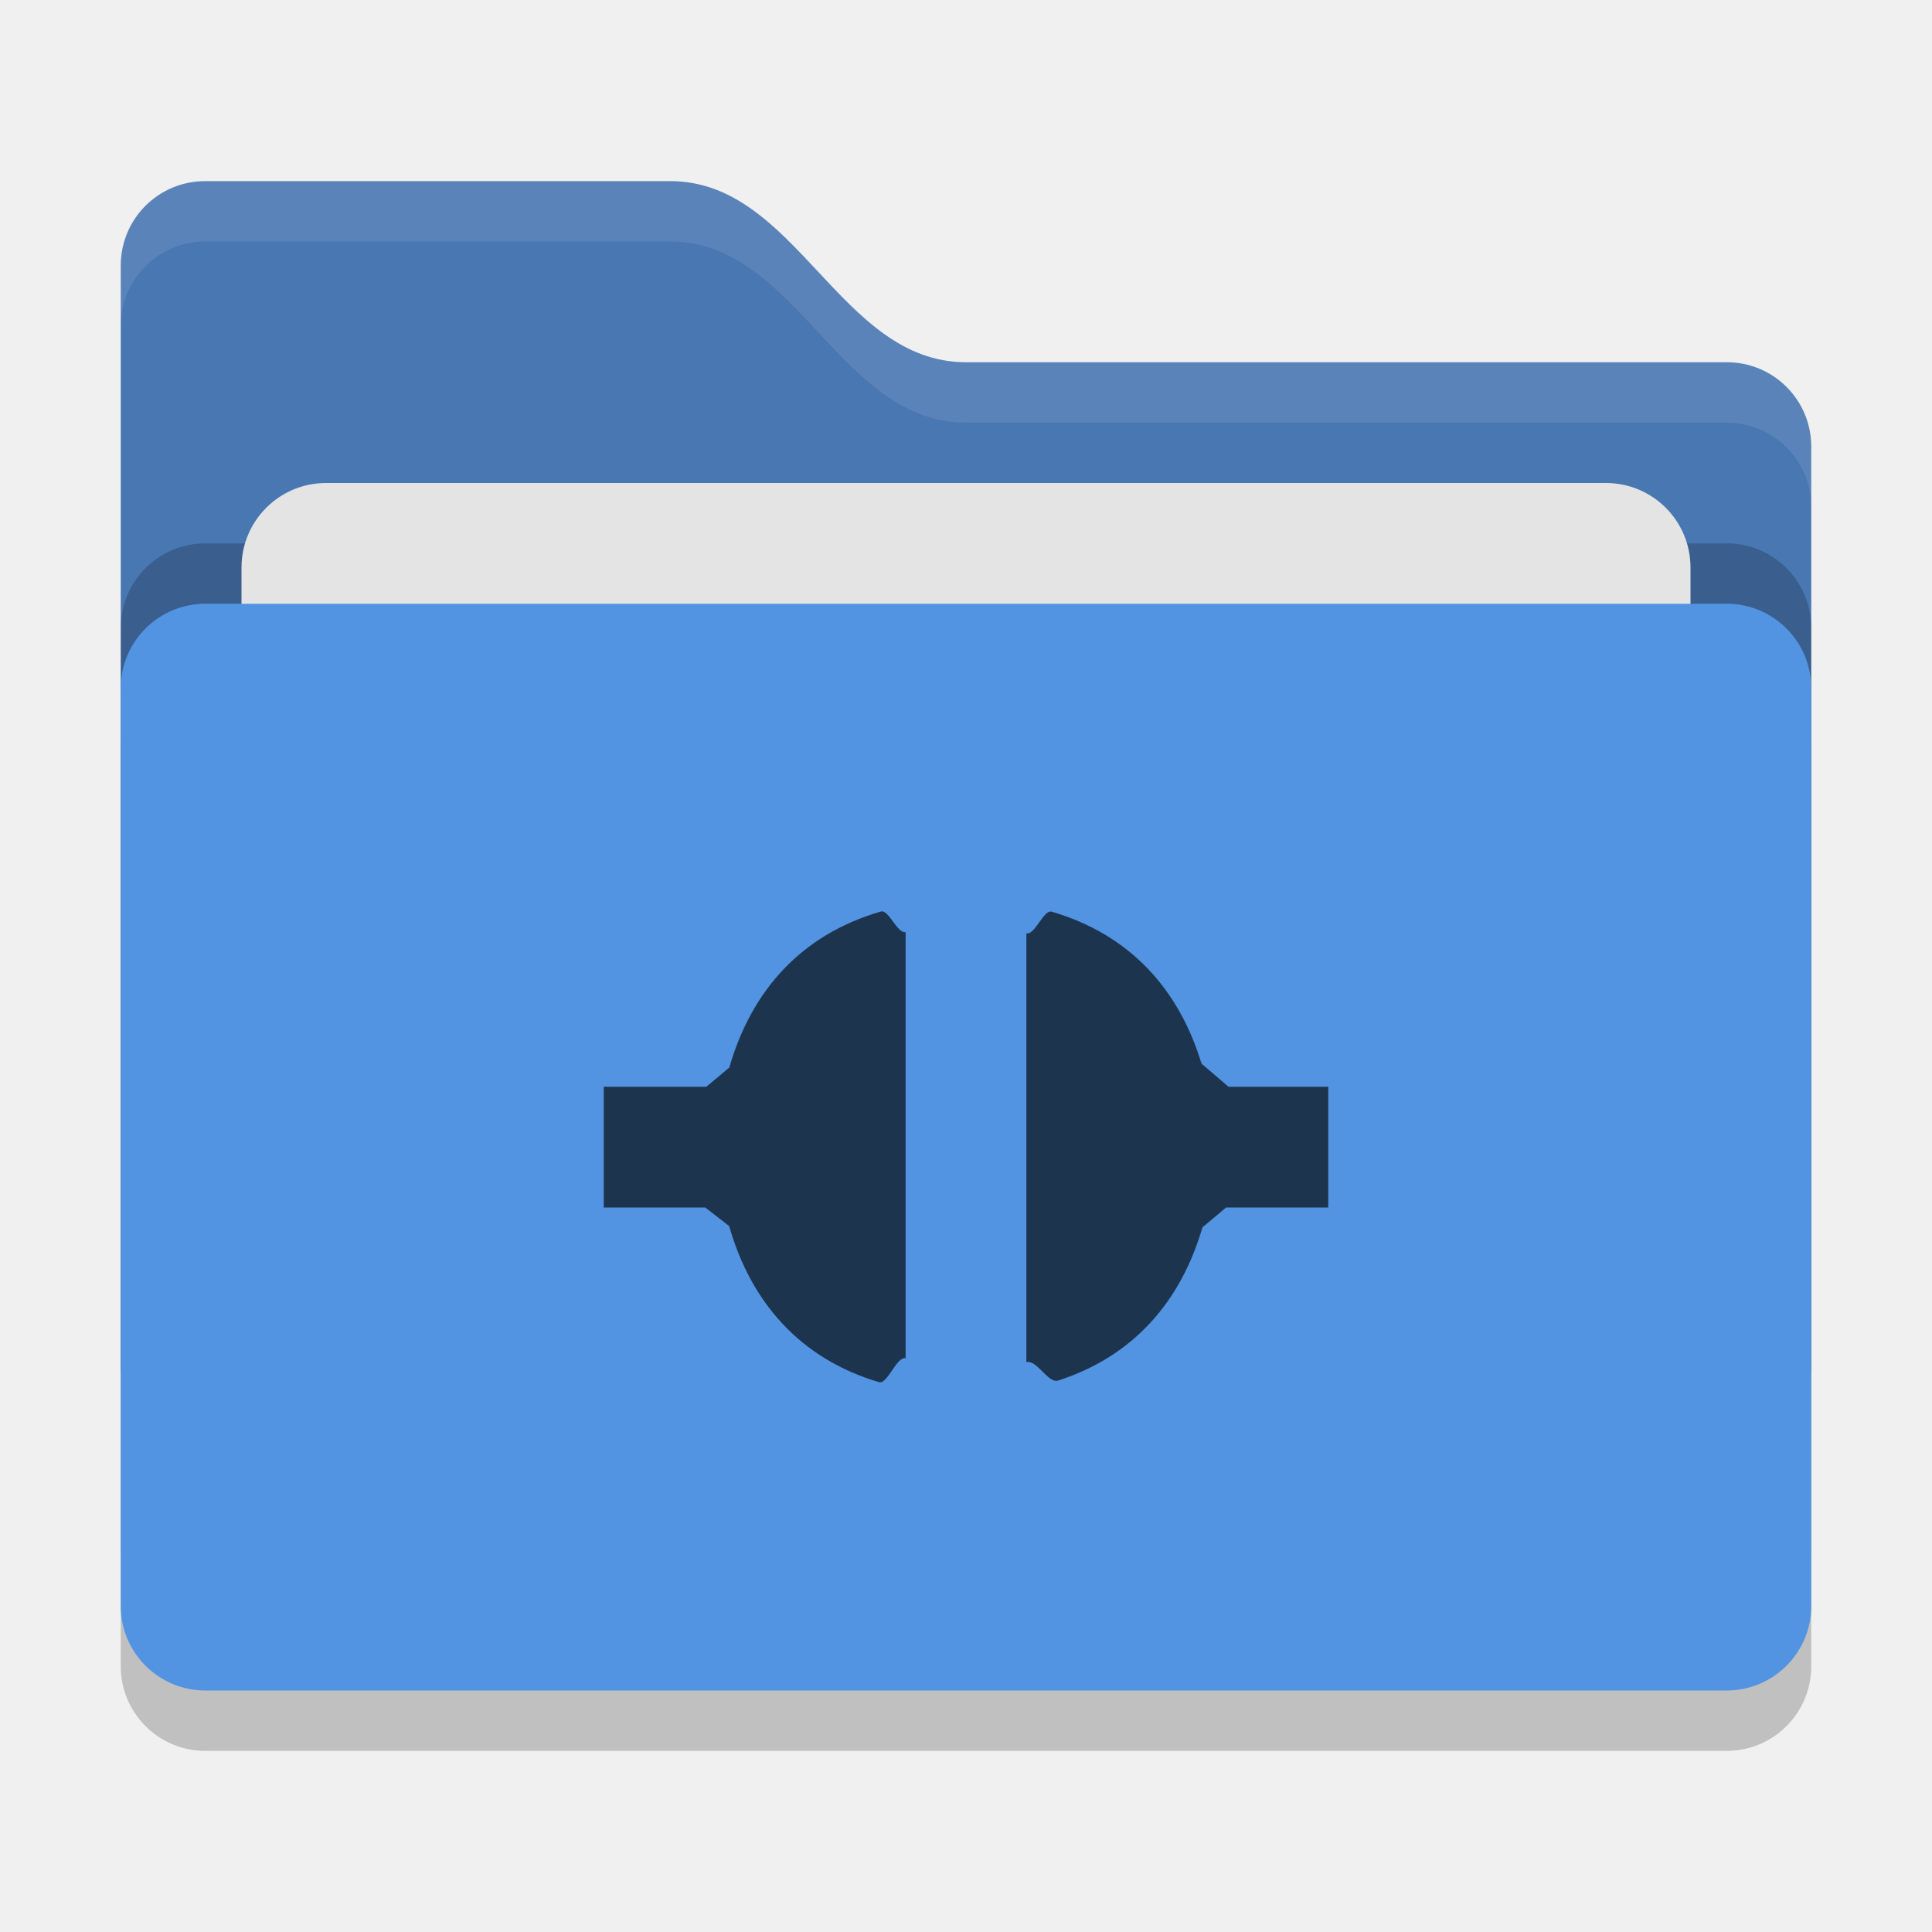
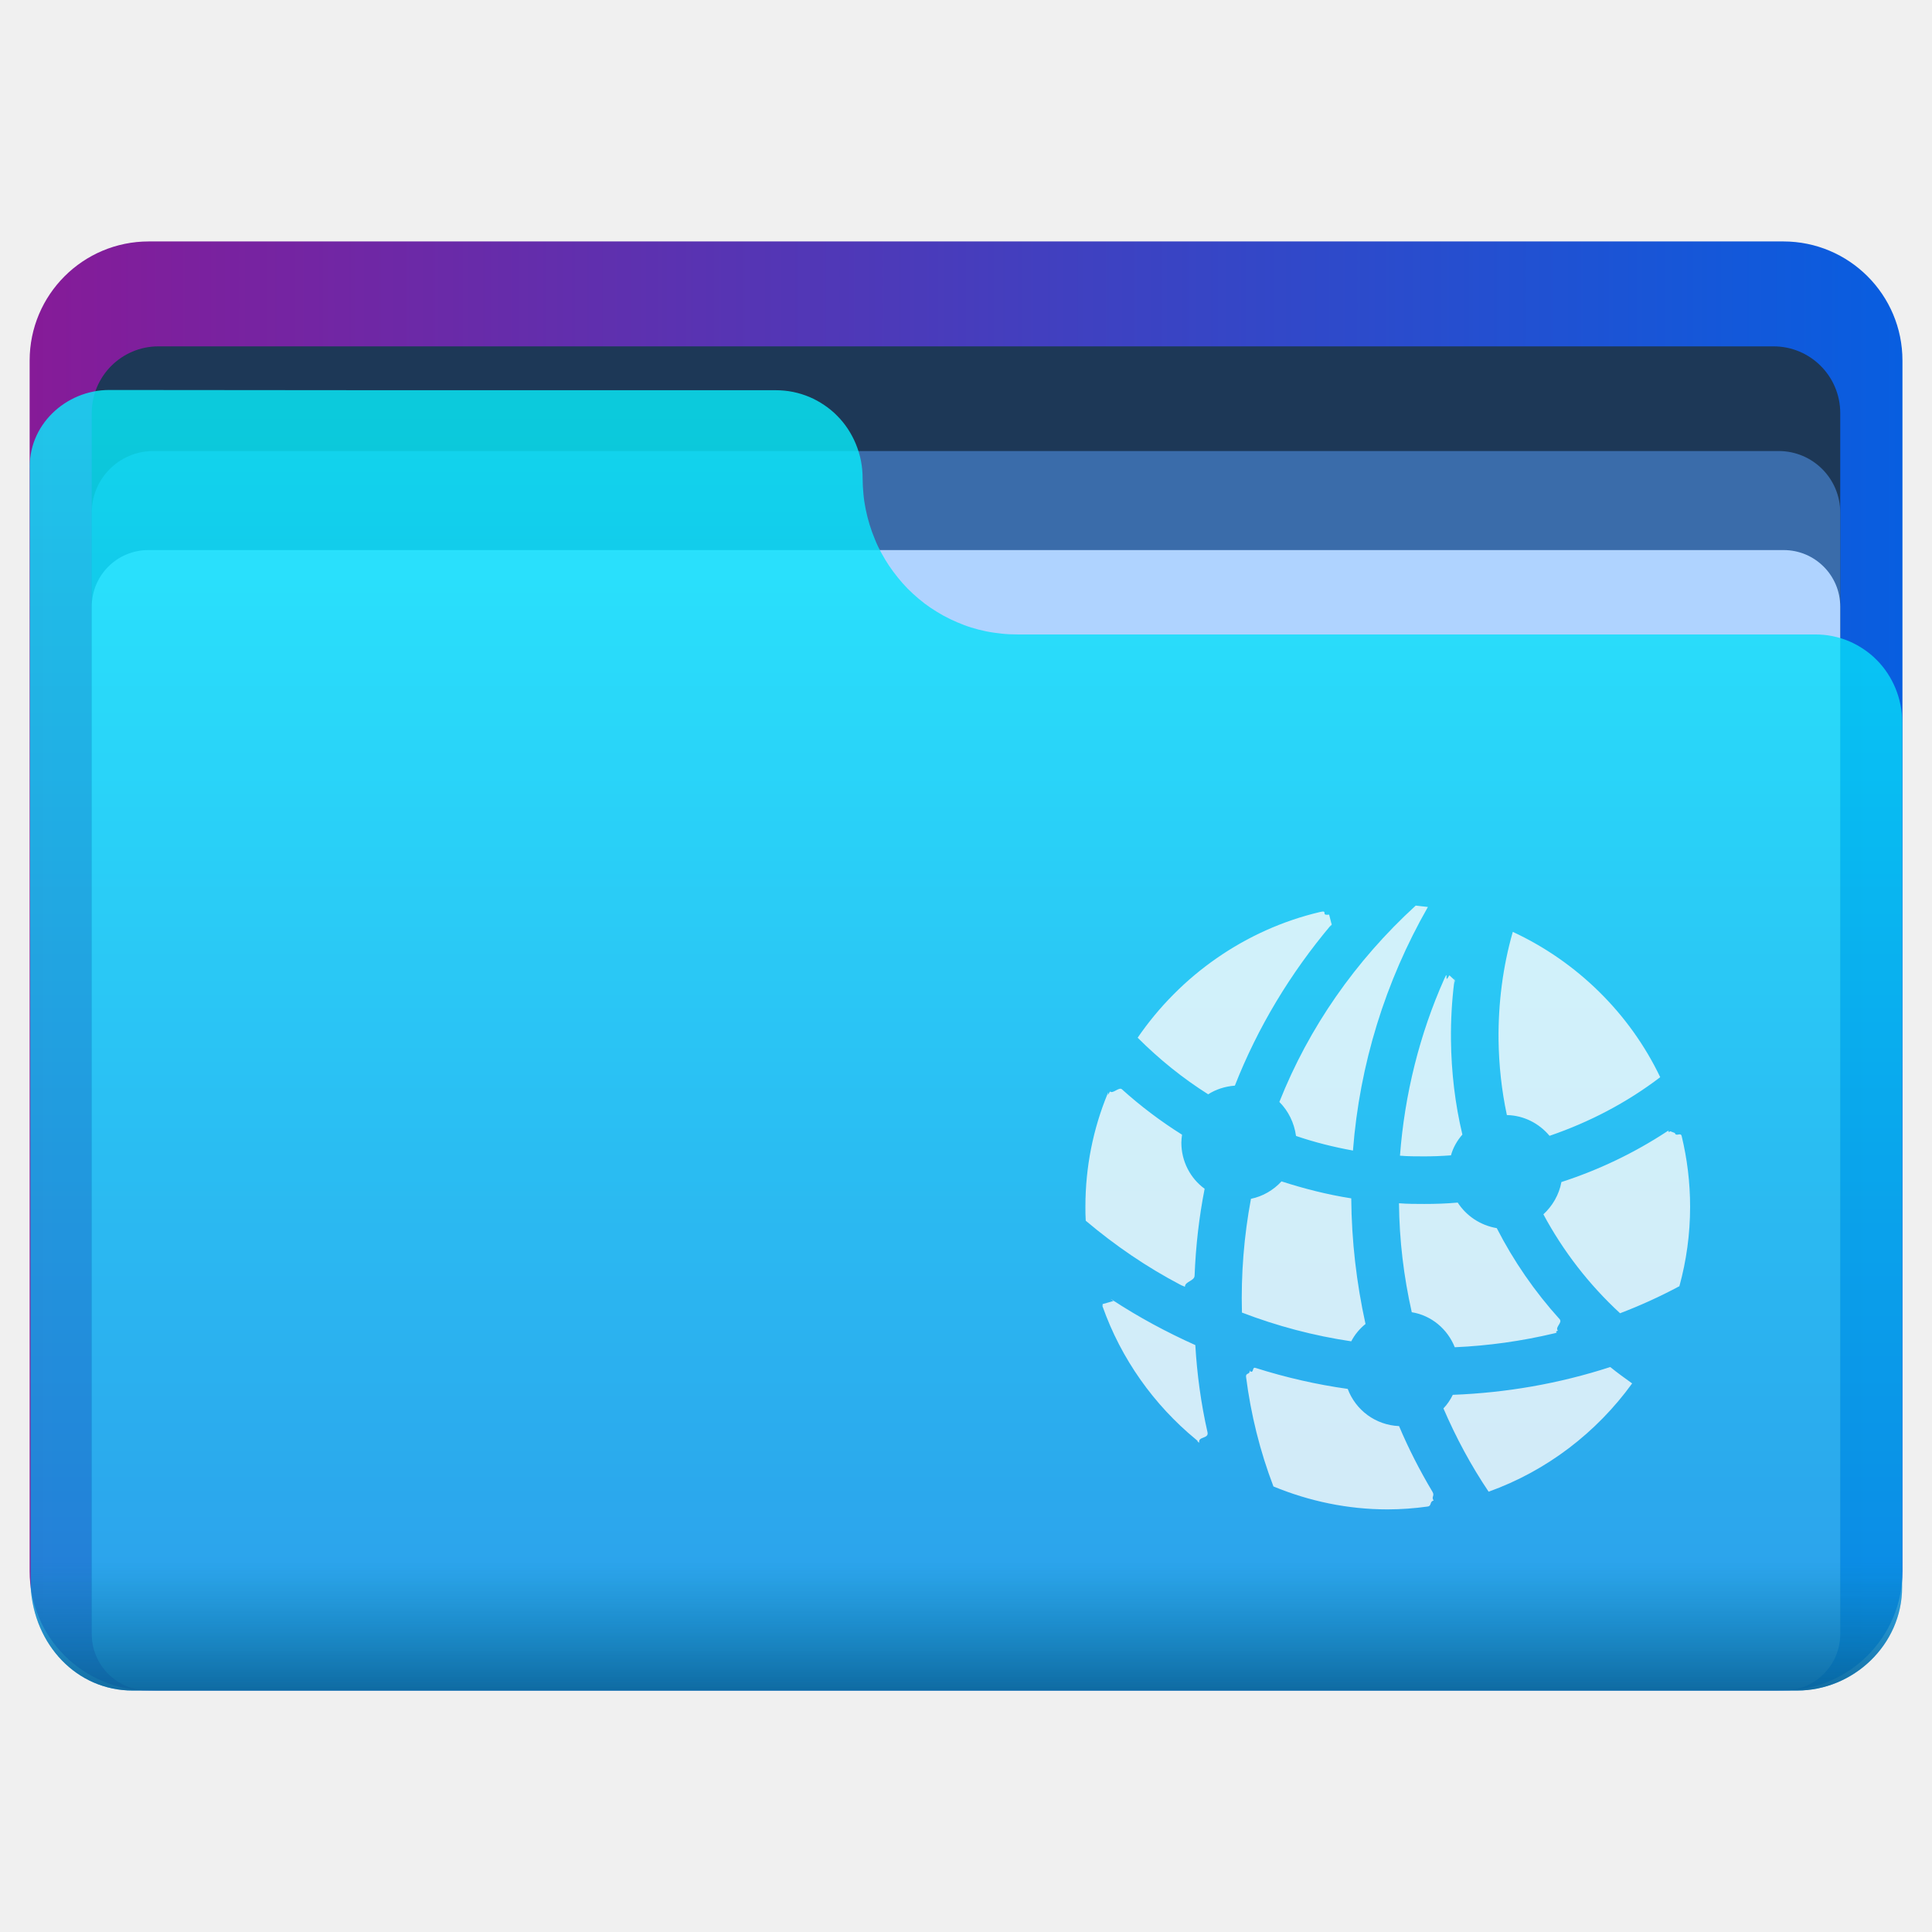
- <svg xmlns="http://www.w3.org/2000/svg" width="32" height="32" version="1" id="svg2532995">
-   <defs id="defs2532999" />
-   <rect style="opacity:0.2" width="28" height="18" x="2" y="11" rx="1.4" ry="1.4" id="rect2532981" />
-   <path style="fill:#4877b1" d="M 2,22.6 C 2,23.376 2.624,24 3.4,24 H 28.6 C 29.376,24 30,23.376 30,22.6 V 7.4 C 30,6.624 29.376,6 28.6,6 H 16 C 13.9,6 13.2,3 11.1,3 H 3.4 C 2.624,3 2,3.624 2,4.4" id="path2532983" />
-   <rect style="opacity:0.2" width="28" height="18" x="2" y="9" rx="1.4" ry="1.4" id="rect2532985" />
-   <rect style="fill:#e4e4e4" width="24" height="11" x="4" y="8" rx="1.4" ry="1.4" id="rect2532987" />
-   <rect style="fill:#5294e2" width="28" height="18" x="2" y="10" rx="1.4" ry="1.4" id="rect2532989" />
-   <path style="opacity:0.1;fill:#ffffff" d="M 3.4,3 C 2.625,3 2,3.625 2,4.4 V 5.4 C 2,4.625 2.625,4 3.4,4 H 11.1 C 13.2,4 13.9,7 16,7 H 28.6 C 29.375,7 30,7.625 30,8.4 V 7.4 C 30,6.625 29.375,6 28.6,6 H 16 C 13.9,6 13.2,3 11.1,3 Z" id="path2532991" />
-   <path style="fill:#1d344f" d="m 15,15.438 c -0.142,0.027 -0.279,-0.379 -0.411,-0.34 -1.319,0.382 -2.144,1.312 -2.509,2.583 -0.03,0.104 0.024,-0.109 0,0 L 11.699,18 H 10 v 2 h 1.681 l 0.396,0.307 c 0.023,0.104 -0.029,-0.1 0,0 0.361,1.266 1.177,2.197 2.481,2.586 C 14.699,22.935 14.847,22.467 15,22.496 v 0 z m 2,0.022 v 0 7.1 0 c 0.184,-0.035 0.359,0.359 0.526,0.306 1.247,-0.401 2.034,-1.31 2.39,-2.537 0.031,-0.108 -0.025,0.112 0,0 L 20.308,20 H 22 v -2 h -1.652 l -0.448,-0.384 c -0.029,-0.131 0.038,0.125 0,0 -0.373,-1.235 -1.19,-2.138 -2.481,-2.516 C 17.285,15.061 17.145,15.488 17,15.46 Z" id="path2532993" />
+ <svg xmlns="http://www.w3.org/2000/svg" width="64" height="64" version="1.1" viewBox="0 0 16.933 16.933" id="svg37">
+   <defs id="defs19">
+     <linearGradient id="linearGradient60884-3" x1="157.33" x2="247.31" y1="69.985" y2="69.985" gradientTransform="matrix(.18033 0 0 .18033 -28.018 -4.154)" gradientUnits="userSpaceOnUse">
+       <stop stop-color="#861b98" offset="0" id="stop2" />
+       <stop stop-color="#085ee0" offset="1" id="stop4" />
+     </linearGradient>
+     <linearGradient id="linearGradient47593-7" x1="193.68" x2="193.68" y1="43.371" y2="103.22" gradientTransform="matrix(.17854 0 0 .18033 -27.733 -4.154)" gradientUnits="userSpaceOnUse">
+       <stop stop-color="#07effe" offset="0" id="stop7" />
+       <stop stop-color="#0b92e5" offset="1" id="stop9" />
+     </linearGradient>
+     <linearGradient id="linearGradient2806" x1=".707" x2=".707" y1="14.743" y2="3.539" gradientTransform="translate(3.8869)" gradientUnits="userSpaceOnUse">
+       <stop stop-color="#075e91" offset="0" id="stop12" />
+       <stop stop-color="#077faa" stop-opacity="0" offset=".1" id="stop14" />
+       <stop stop-color="#07effe" stop-opacity="0" offset="1" id="stop16" />
+     </linearGradient>
+   </defs>
+   <g transform="matrix(1.0116 0 0 1.0116 -.098288 -.098288)" fill-rule="evenodd" stroke-width=".18" id="g33">
+     <rect x=".354" y="2.189" width="16.226" height="12.554" ry="1.032" fill="url(#linearGradient60884-3)" style="paint-order:stroke fill markers" id="rect21" />
+     <rect x=".892" y="3.098" width="15.149" height="11.645" ry=".578" fill="#1d3857" style="paint-order:stroke fill markers" id="rect23" />
+     <rect x=".892" y="4.005" width="15.149" height="10.738" ry=".533" fill="#3a6caa" style="paint-order:stroke fill markers" id="rect25" />
+     <rect x=".892" y="4.863" width="15.149" height="9.881" ry=".49" fill="#afd3ff" style="paint-order:stroke fill markers" id="rect27" />
+     <path d="m1.044 3.476c-0.381 0-0.709 0.31-0.688 0.695 0 3.226 0.007 6.427 0.007 9.679 0.03 0.494 0.395 0.894 0.885 0.894h14.418c0.49 0 0.911-0.399 0.911-0.894l1.51e-4 -4.437c0-0.063 7.22e-4 -0.118 7.22e-4 -0.181v-2.875c0-0.053-0.005-0.104-0.015-0.154-0.01-0.05-0.025-0.098-0.044-0.144-0.019-0.046-0.042-0.089-0.069-0.13-0.027-0.041-0.058-0.079-0.092-0.113-0.034-0.035-0.072-0.066-0.112-0.093s-0.083-0.051-0.128-0.07c-0.045-0.019-0.093-0.034-0.142-0.044-0.049-0.01-0.1-0.015-0.153-0.015h-6.91c-0.047 0-0.092-0.002-0.138-0.007-0.045-0.005-0.09-0.011-0.134-0.02-0.044-0.009-0.087-0.02-0.129-0.033-0.042-0.013-0.083-0.029-0.123-0.046-0.04-0.017-0.079-0.036-0.118-0.057-0.038-0.021-0.075-0.044-0.111-0.068-0.036-0.024-0.07-0.05-0.103-0.078-0.033-0.028-0.065-0.057-0.095-0.087-0.03-0.031-0.059-0.063-0.086-0.097s-0.053-0.068-0.077-0.104c-0.024-0.036-0.046-0.073-0.067-0.112-0.021-0.038-0.04-0.078-0.056-0.119-0.017-0.041-0.032-0.082-0.045-0.125-0.013-0.043-0.024-0.086-0.033-0.13-0.009-0.044-0.016-0.089-0.02-0.135-0.004-0.044-0.007-0.089-0.007-0.135 0-0.053-0.005-0.104-0.015-0.154-0.01-0.05-0.025-0.098-0.044-0.144-0.019-0.046-0.042-0.089-0.069-0.13-0.027-0.041-0.058-0.079-0.092-0.113-0.034-0.035-0.072-0.066-0.112-0.093-0.04-0.027-0.083-0.051-0.128-0.07-0.045-0.019-0.093-0.034-0.142-0.044-0.049-0.01-0.1-0.015-0.153-0.015h-3.393z" fill="url(#linearGradient47593-7)" opacity=".8" style="paint-order:stroke fill markers" id="path29" />
+     <path d="m1.044 3.476c-0.381 0-0.709 0.31-0.688 0.695 0 3.226 0.007 6.427 0.007 9.679 0.03 0.494 0.395 0.894 0.885 0.894h14.418c0.49 0 0.911-0.399 0.911-0.894l1.51e-4 -4.437c0-0.063 7.22e-4 -0.118 7.22e-4 -0.181v-2.875c0-0.053-0.005-0.104-0.015-0.154-0.01-0.05-0.025-0.098-0.044-0.144-0.019-0.046-0.042-0.089-0.069-0.13-0.027-0.041-0.058-0.079-0.092-0.113-0.034-0.035-0.072-0.066-0.112-0.093s-0.083-0.051-0.128-0.07c-0.045-0.019-0.093-0.034-0.142-0.044-0.049-0.01-0.1-0.015-0.153-0.015h-6.91c-0.047 0-0.092-0.002-0.138-0.007-0.045-0.005-0.09-0.011-0.134-0.02-0.044-0.009-0.087-0.02-0.129-0.033-0.042-0.013-0.083-0.029-0.123-0.046-0.04-0.017-0.079-0.036-0.118-0.057-0.038-0.021-0.075-0.044-0.111-0.068-0.036-0.024-0.07-0.05-0.103-0.078-0.033-0.028-0.065-0.057-0.095-0.087-0.03-0.031-0.059-0.063-0.086-0.097s-0.053-0.068-0.077-0.104c-0.024-0.036-0.046-0.073-0.067-0.112-0.021-0.038-0.04-0.078-0.056-0.119-0.017-0.041-0.032-0.082-0.045-0.125-0.013-0.043-0.024-0.086-0.033-0.13-0.009-0.044-0.016-0.089-0.02-0.135-0.004-0.044-0.007-0.089-0.007-0.135 0-0.053-0.005-0.104-0.015-0.154-0.01-0.05-0.025-0.098-0.044-0.144-0.019-0.046-0.042-0.089-0.069-0.13-0.027-0.041-0.058-0.079-0.092-0.113-0.034-0.035-0.072-0.066-0.112-0.093-0.04-0.027-0.083-0.051-0.128-0.07-0.045-0.019-0.093-0.034-0.142-0.044-0.049-0.01-0.1-0.015-0.153-0.015h-3.393z" fill="url(#linearGradient2806)" opacity=".8" style="paint-order:stroke fill markers" id="path31" />
+   </g>
+   <path d="m 12.408,7.937 c -0.529,0.484 -0.937,1.07 -1.195,1.721 0.079,0.079 0.13,0.183 0.146,0.298 0.161,0.055 0.328,0.097 0.499,0.128 0.058,-0.754 0.283,-1.481 0.657,-2.135 C 12.478,7.946 12.441,7.94 12.408,7.937 Z m -0.759,0.079 c -0.08,0.011 -0.002,-0.041 -0.079,-0.023 -0.658,0.155 -1.226,0.558 -1.599,1.102 0.189,0.189 0.396,0.356 0.618,0.496 0.067,-0.043 0.146,-0.069 0.234,-0.076 0.2,-0.51 0.486,-0.984 0.843,-1.408 0.045,-0.054 -0.041,0.05 0.006,-0.002 z m 1.61,0.151 c -0.088,0.307 -0.128,0.626 -0.125,0.946 0.003,0.225 0.027,0.444 0.073,0.66 0.149,0.003 0.283,0.073 0.374,0.182 0.347,-0.119 0.675,-0.289 0.97,-0.514 -0.268,-0.56 -0.73,-1.013 -1.293,-1.274 z m -0.556,0.381 c -0.051,0.094 -9.38e-4,-0.066 -0.045,0.032 -0.216,0.485 -0.347,1.01 -0.388,1.549 0.07,0.006 0.143,0.006 0.213,0.006 0.079,0 0.155,-0.003 0.234,-0.009 0.018,-0.067 0.055,-0.131 0.1,-0.182 -0.064,-0.268 -0.097,-0.548 -0.1,-0.83 -0.002,-0.172 0.008,-0.343 0.029,-0.511 0.013,-0.105 -0.017,0.092 0.006,-0.01 z M 9.717,9.586 c -0.017,0.036 0.006,-0.038 -0.009,-0.001 C 9.581,9.893 9.513,10.227 9.513,10.577 c 0,0.04 9.94e-5,0.082 0.003,0.122 0.258,0.218 0.534,0.406 0.825,0.559 0.042,0.022 0.002,-5.56e-4 0.044,0.02 4.64e-4,-0.047 0.083,-0.05 0.085,-0.097 0.01,-0.257 0.039,-0.513 0.088,-0.762 -0.125,-0.091 -0.204,-0.24 -0.204,-0.404 0,-0.024 0.003,-0.046 0.006,-0.07 C 10.175,9.829 9.997,9.695 9.833,9.547 9.807,9.524 9.754,9.59 9.729,9.566 Z m 4.922,0.329 c -0.033,0.023 0.004,-0.02 -0.029,0.002 -0.288,0.189 -0.598,0.337 -0.925,0.443 -0.021,0.113 -0.079,0.21 -0.158,0.283 0.173,0.322 0.398,0.614 0.672,0.867 0.176,-0.067 0.35,-0.146 0.52,-0.237 0.061,-0.222 0.094,-0.456 0.094,-0.696 0,-0.214 -0.026,-0.421 -0.074,-0.62 -0.009,-0.036 -0.049,0.009 -0.06,-0.027 z M 11.231,10.355 c -0.07,0.076 -0.164,0.131 -0.267,0.152 -0.061,0.325 -0.088,0.66 -0.079,0.997 0.31,0.119 0.633,0.204 0.958,0.252 0.03,-0.058 0.073,-0.11 0.125,-0.152 -0.079,-0.359 -0.122,-0.727 -0.125,-1.101 -0.21,-0.033 -0.414,-0.085 -0.612,-0.149 z m 1.545,0.185 c -0.097,0.009 -0.194,0.012 -0.292,0.012 h -6.14e-4 c -0.073,0 -0.149,-4.5e-5 -0.222,-0.006 0.003,0.325 0.042,0.645 0.112,0.955 0.17,0.027 0.313,0.146 0.377,0.307 0.294,-0.013 0.588,-0.054 0.877,-0.123 0.042,-0.01 -0.015,-0.01 0.027,-0.022 -0.029,-0.03 0.043,-0.07 0.015,-0.101 -0.218,-0.241 -0.403,-0.509 -0.551,-0.798 -0.143,-0.024 -0.267,-0.107 -0.343,-0.225 z m -3.113,0.89 c 0.014,0.049 -0.017,-0.028 3.822e-4,0.02 0.162,0.458 0.448,0.861 0.817,1.165 0.047,0.039 -0.019,-0.005 0.031,0.03 -0.015,-0.057 0.085,-0.033 0.072,-0.091 -0.057,-0.252 -0.092,-0.508 -0.107,-0.765 -0.25,-0.112 -0.496,-0.244 -0.729,-0.397 -0.044,-0.029 0.054,0.042 0.01,0.011 z m 1.29,0.582 c 0.004,0.037 -0.036,0.018 -0.032,0.055 0.042,0.33 0.122,0.652 0.24,0.961 0.31,0.128 0.648,0.201 1,0.201 0.119,10e-7 0.237,-0.009 0.352,-0.025 0.037,-0.005 0.015,-0.045 0.052,-0.052 -0.023,-0.037 0.012,-0.039 -0.01,-0.077 -0.111,-0.186 -0.21,-0.379 -0.293,-0.576 -0.207,-0.009 -0.38,-0.14 -0.45,-0.326 -0.272,-0.038 -0.543,-0.1 -0.808,-0.184 -0.032,-0.01 -0.012,0.043 -0.044,0.032 z m 3.161,-0.031 c -0.45,0.146 -0.912,0.226 -1.381,0.244 -0.021,0.043 -0.049,0.085 -0.082,0.119 0.11,0.255 0.24,0.498 0.396,0.73 0.508,-0.182 0.945,-0.517 1.258,-0.949 -0.064,-0.046 -0.127,-0.091 -0.191,-0.143 z" fill="#fbfbfb" fill-rule="evenodd" opacity="0.8" stroke-linecap="round" stroke-linejoin="round" stroke-opacity="0.769" stroke-width="0.19" style="paint-order:stroke fill markers" id="path35" />
</svg>
